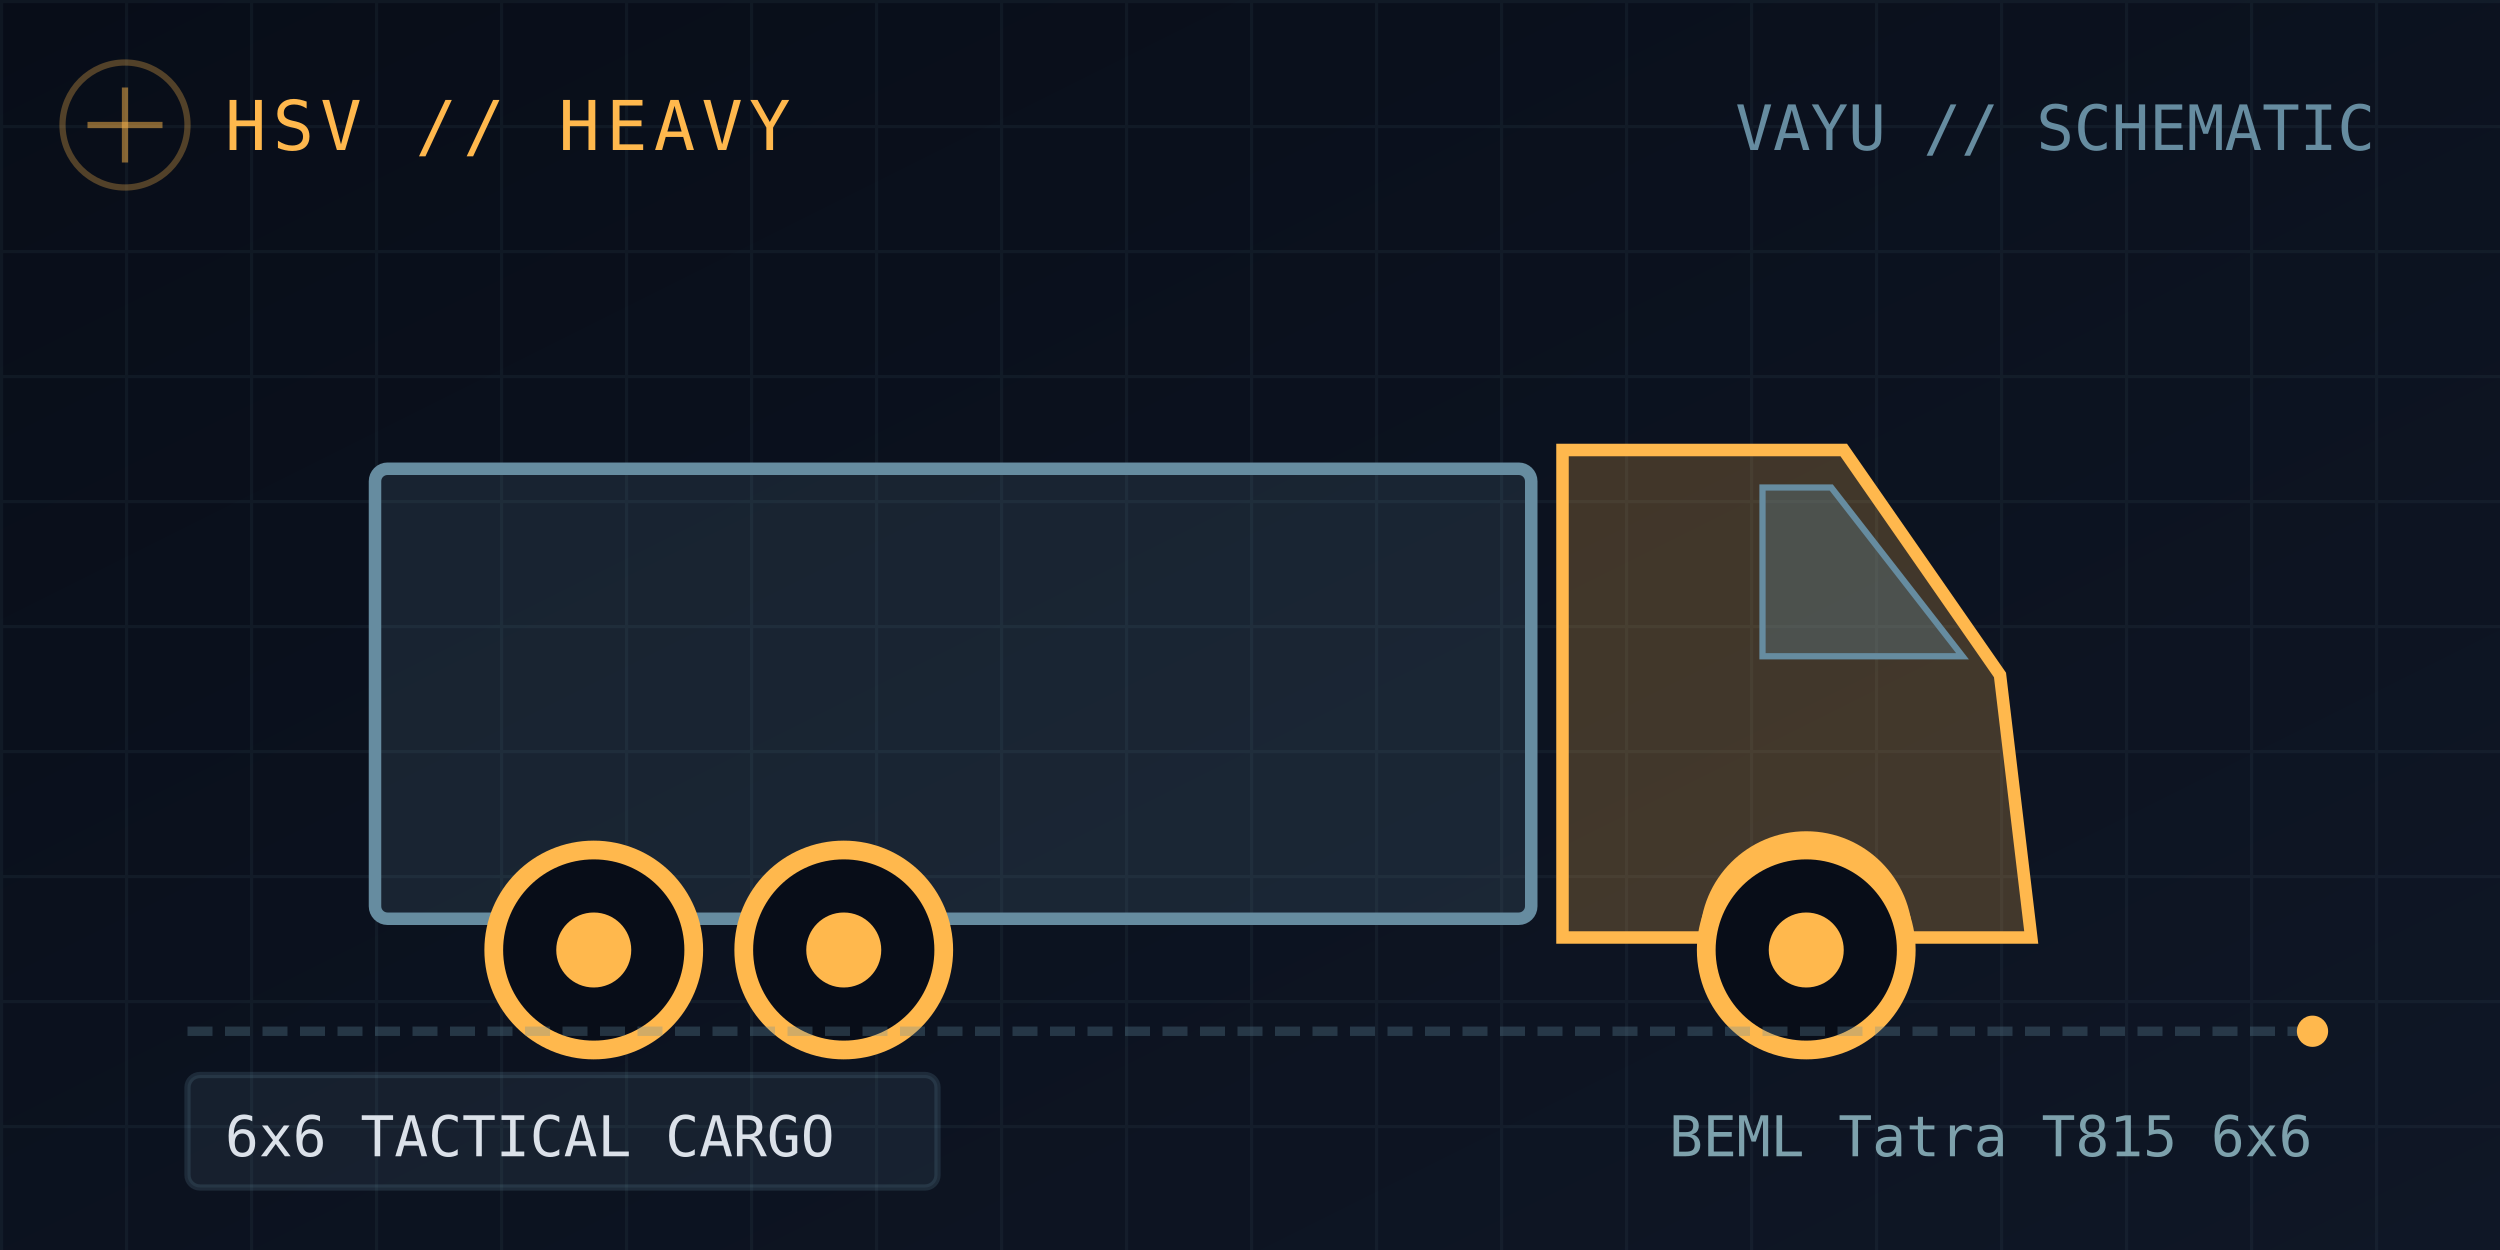
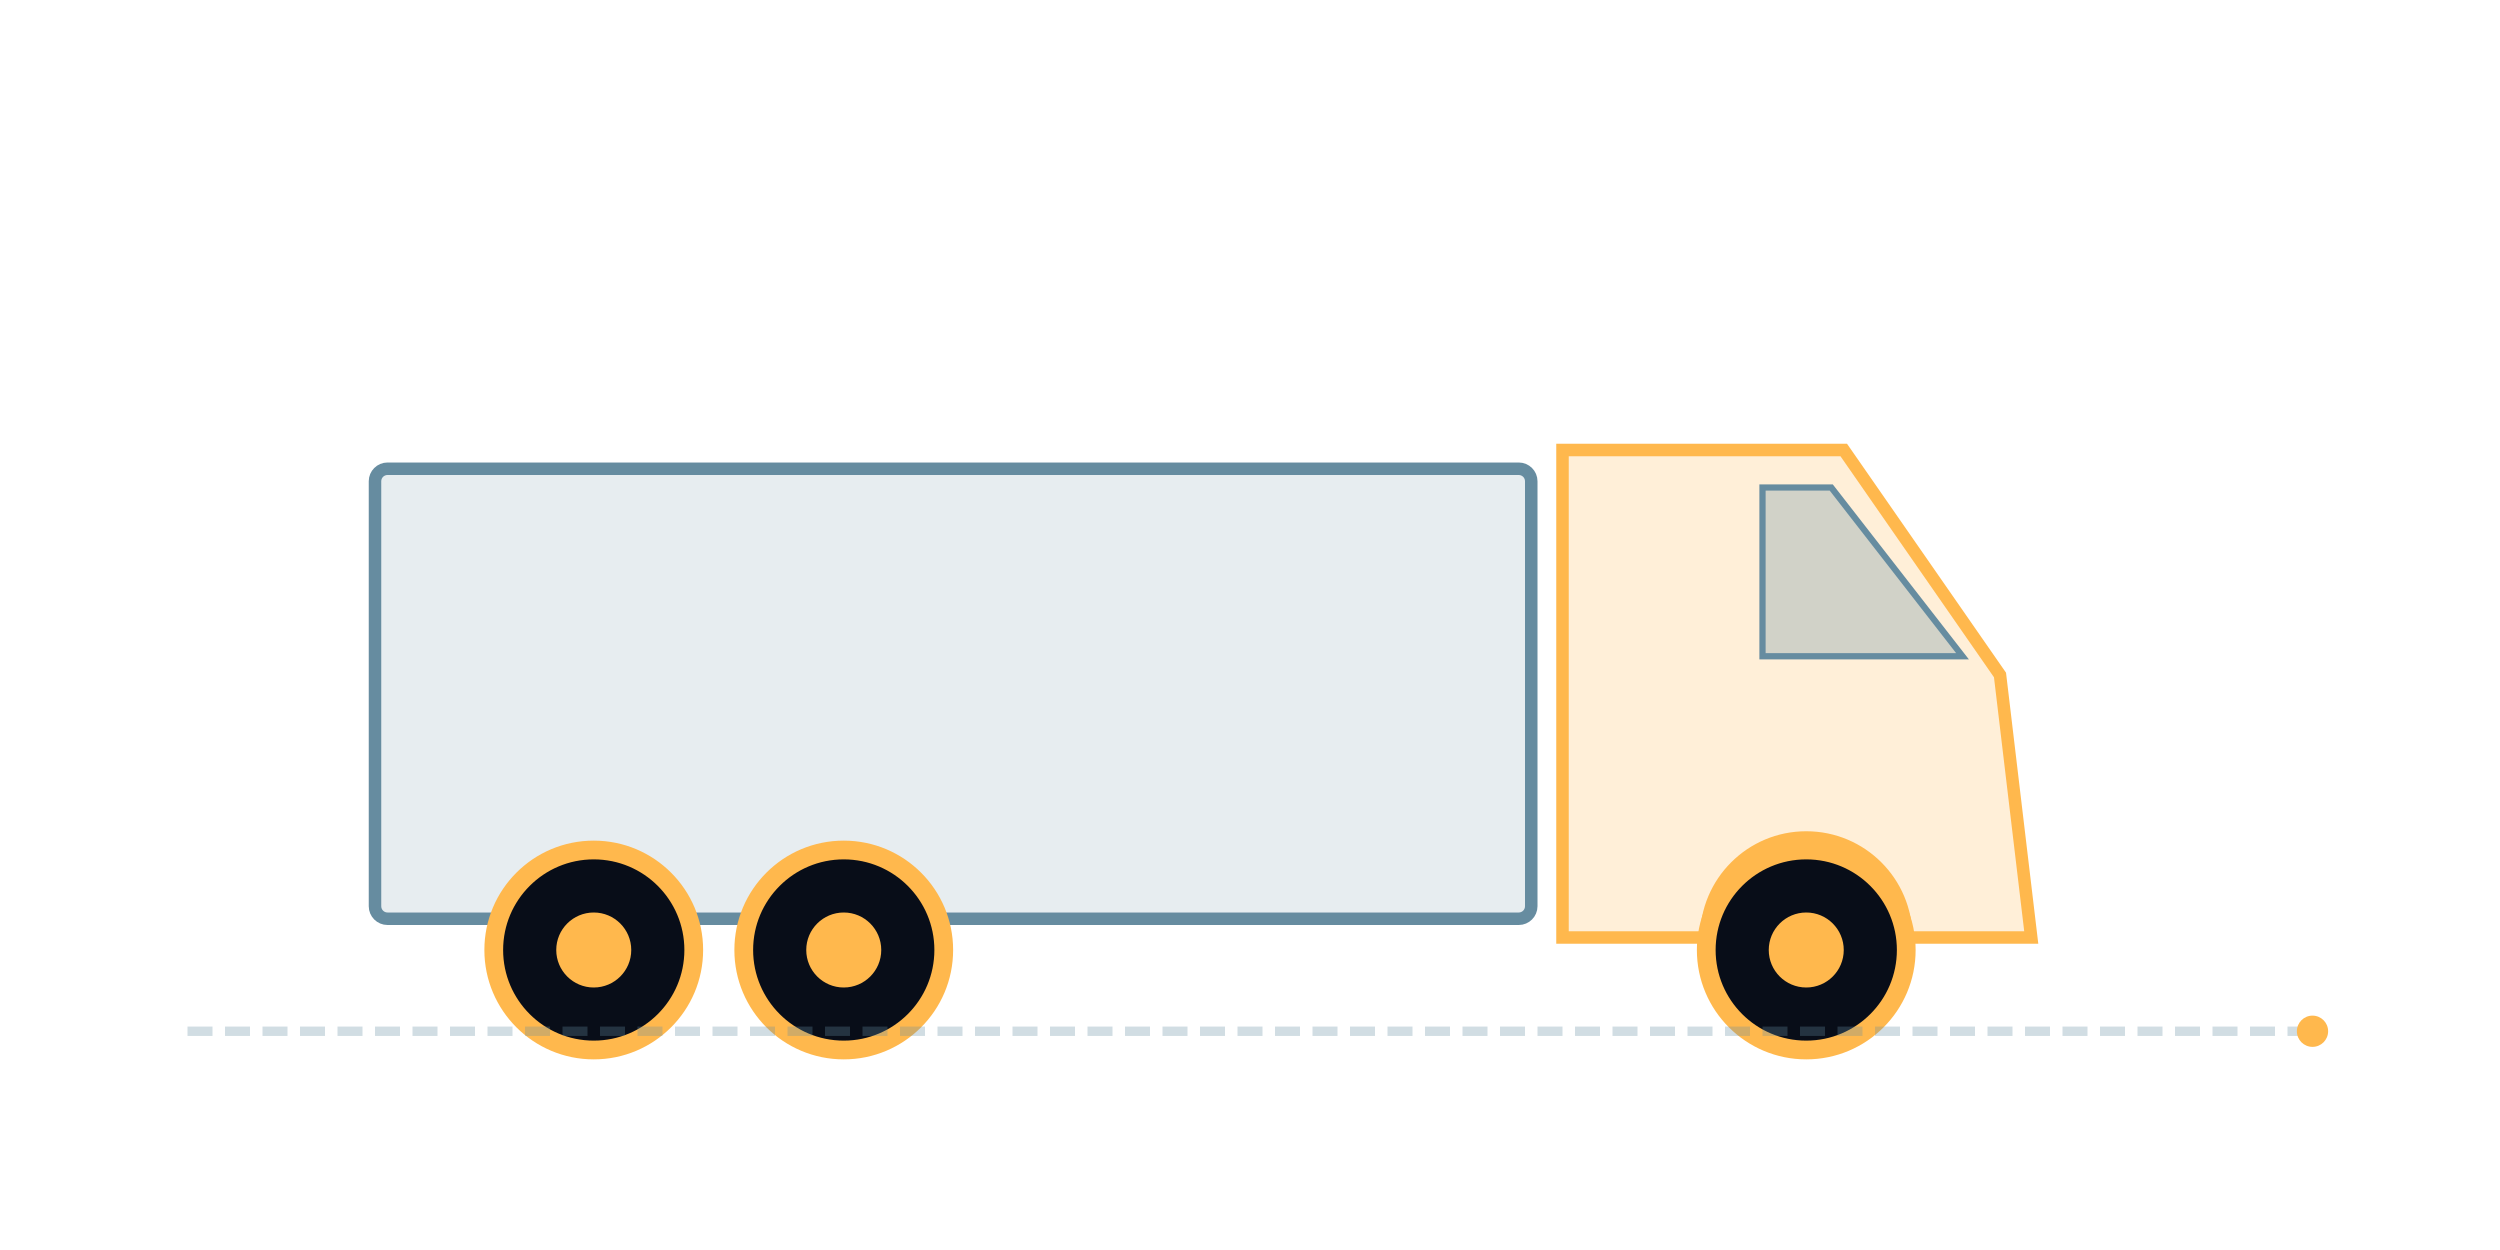
<svg xmlns="http://www.w3.org/2000/svg" viewBox="0 0 400 200" width="100%" height="100%">
  <defs>
    <linearGradient id="bg-grad" x1="0%" y1="0%" x2="100%" y2="100%">
      <stop offset="0%" stop-color="#080D18" />
      <stop offset="100%" stop-color="#0F1726" />
    </linearGradient>
    <linearGradient id="gold-grad" x1="0%" y1="0%" x2="100%" y2="0%">
      <stop offset="0%" stop-color="#FFB84D" />
      <stop offset="100%" stop-color="#FFD180" />
    </linearGradient>
    <pattern id="grid" width="20" height="20" patternUnits="userSpaceOnUse">
      <path d="M 20 0 L 0 0 0 20" fill="none" stroke="rgba(102,140,160,0.08)" stroke-width="1" />
    </pattern>
  </defs>
-   <rect width="100%" height="100%" fill="url(#bg-grad)" />
-   <rect width="100%" height="100%" fill="url(#grid)" />
-   <circle cx="20" cy="20" r="10" fill="none" stroke="rgba(255,184,77,0.3)" stroke-width="1" />
-   <line x1="20" y1="14" x2="20" y2="26" stroke="rgba(255,184,77,0.5)" stroke-width="1" />
-   <line x1="14" y1="20" x2="26" y2="20" stroke="rgba(255,184,77,0.5)" stroke-width="1" />
-   <text x="36" y="24" fill="#FFB84D" font-family="'Share Tech Mono', monospace" font-size="11" letter-spacing="1">HSV // HEAVY</text>
-   <text x="380" y="24" text-anchor="end" fill="#668CA0" font-family="'Share Tech Mono', monospace" font-size="10">VAYU // SCHEMATIC</text>
  <g transform="translate(40, 30)">
    <path d="M 210,120 L 210,42 L 255,42 L 280,78 L 285,120 L 265,120 A 16 16 0 0 0 233,120 L 210,120 Z" fill="rgba(255,184,77,0.22)" stroke="#FFB84D" stroke-width="2" />
    <polygon points="242,48 253,48 274,75 242,75" fill="rgba(102,140,160,0.3)" stroke="#668CA0" stroke-width="1" />
    <rect x="20" y="45" width="185" height="72" rx="2" fill="rgba(102,140,160,0.16)" stroke="#668CA0" stroke-width="2" />
    <circle cx="55" cy="122" r="16" fill="#080D18" stroke="#FFB84D" stroke-width="3" />
    <circle cx="55" cy="122" r="6" fill="#FFB84D" />
    <circle cx="95" cy="122" r="16" fill="#080D18" stroke="#FFB84D" stroke-width="3" />
    <circle cx="95" cy="122" r="6" fill="#FFB84D" />
    <circle cx="249" cy="122" r="16" fill="#080D18" stroke="#FFB84D" stroke-width="3" />
    <circle cx="249" cy="122" r="6" fill="#FFB84D" />
  </g>
  <line x1="30" y1="165" x2="370" y2="165" stroke="rgba(102,140,160,0.3)" stroke-width="1.5" stroke-dasharray="4 2" />
  <circle cx="370" cy="165" r="2.5" fill="#FFB84D" />
-   <rect x="30" y="172" width="120" height="18" rx="2" fill="rgba(102,140,160,0.12)" stroke="rgba(102,140,160,0.2)" />
-   <text x="36" y="185" fill="#DBE1E9" font-family="'Share Tech Mono', monospace" font-size="9">6x6 TACTICAL CARGO</text>
-   <text x="370" y="185" text-anchor="end" fill="#7DA1AC" font-family="'Share Tech Mono', monospace" font-size="9">BEML Tatra T815 6x6</text>
</svg>
